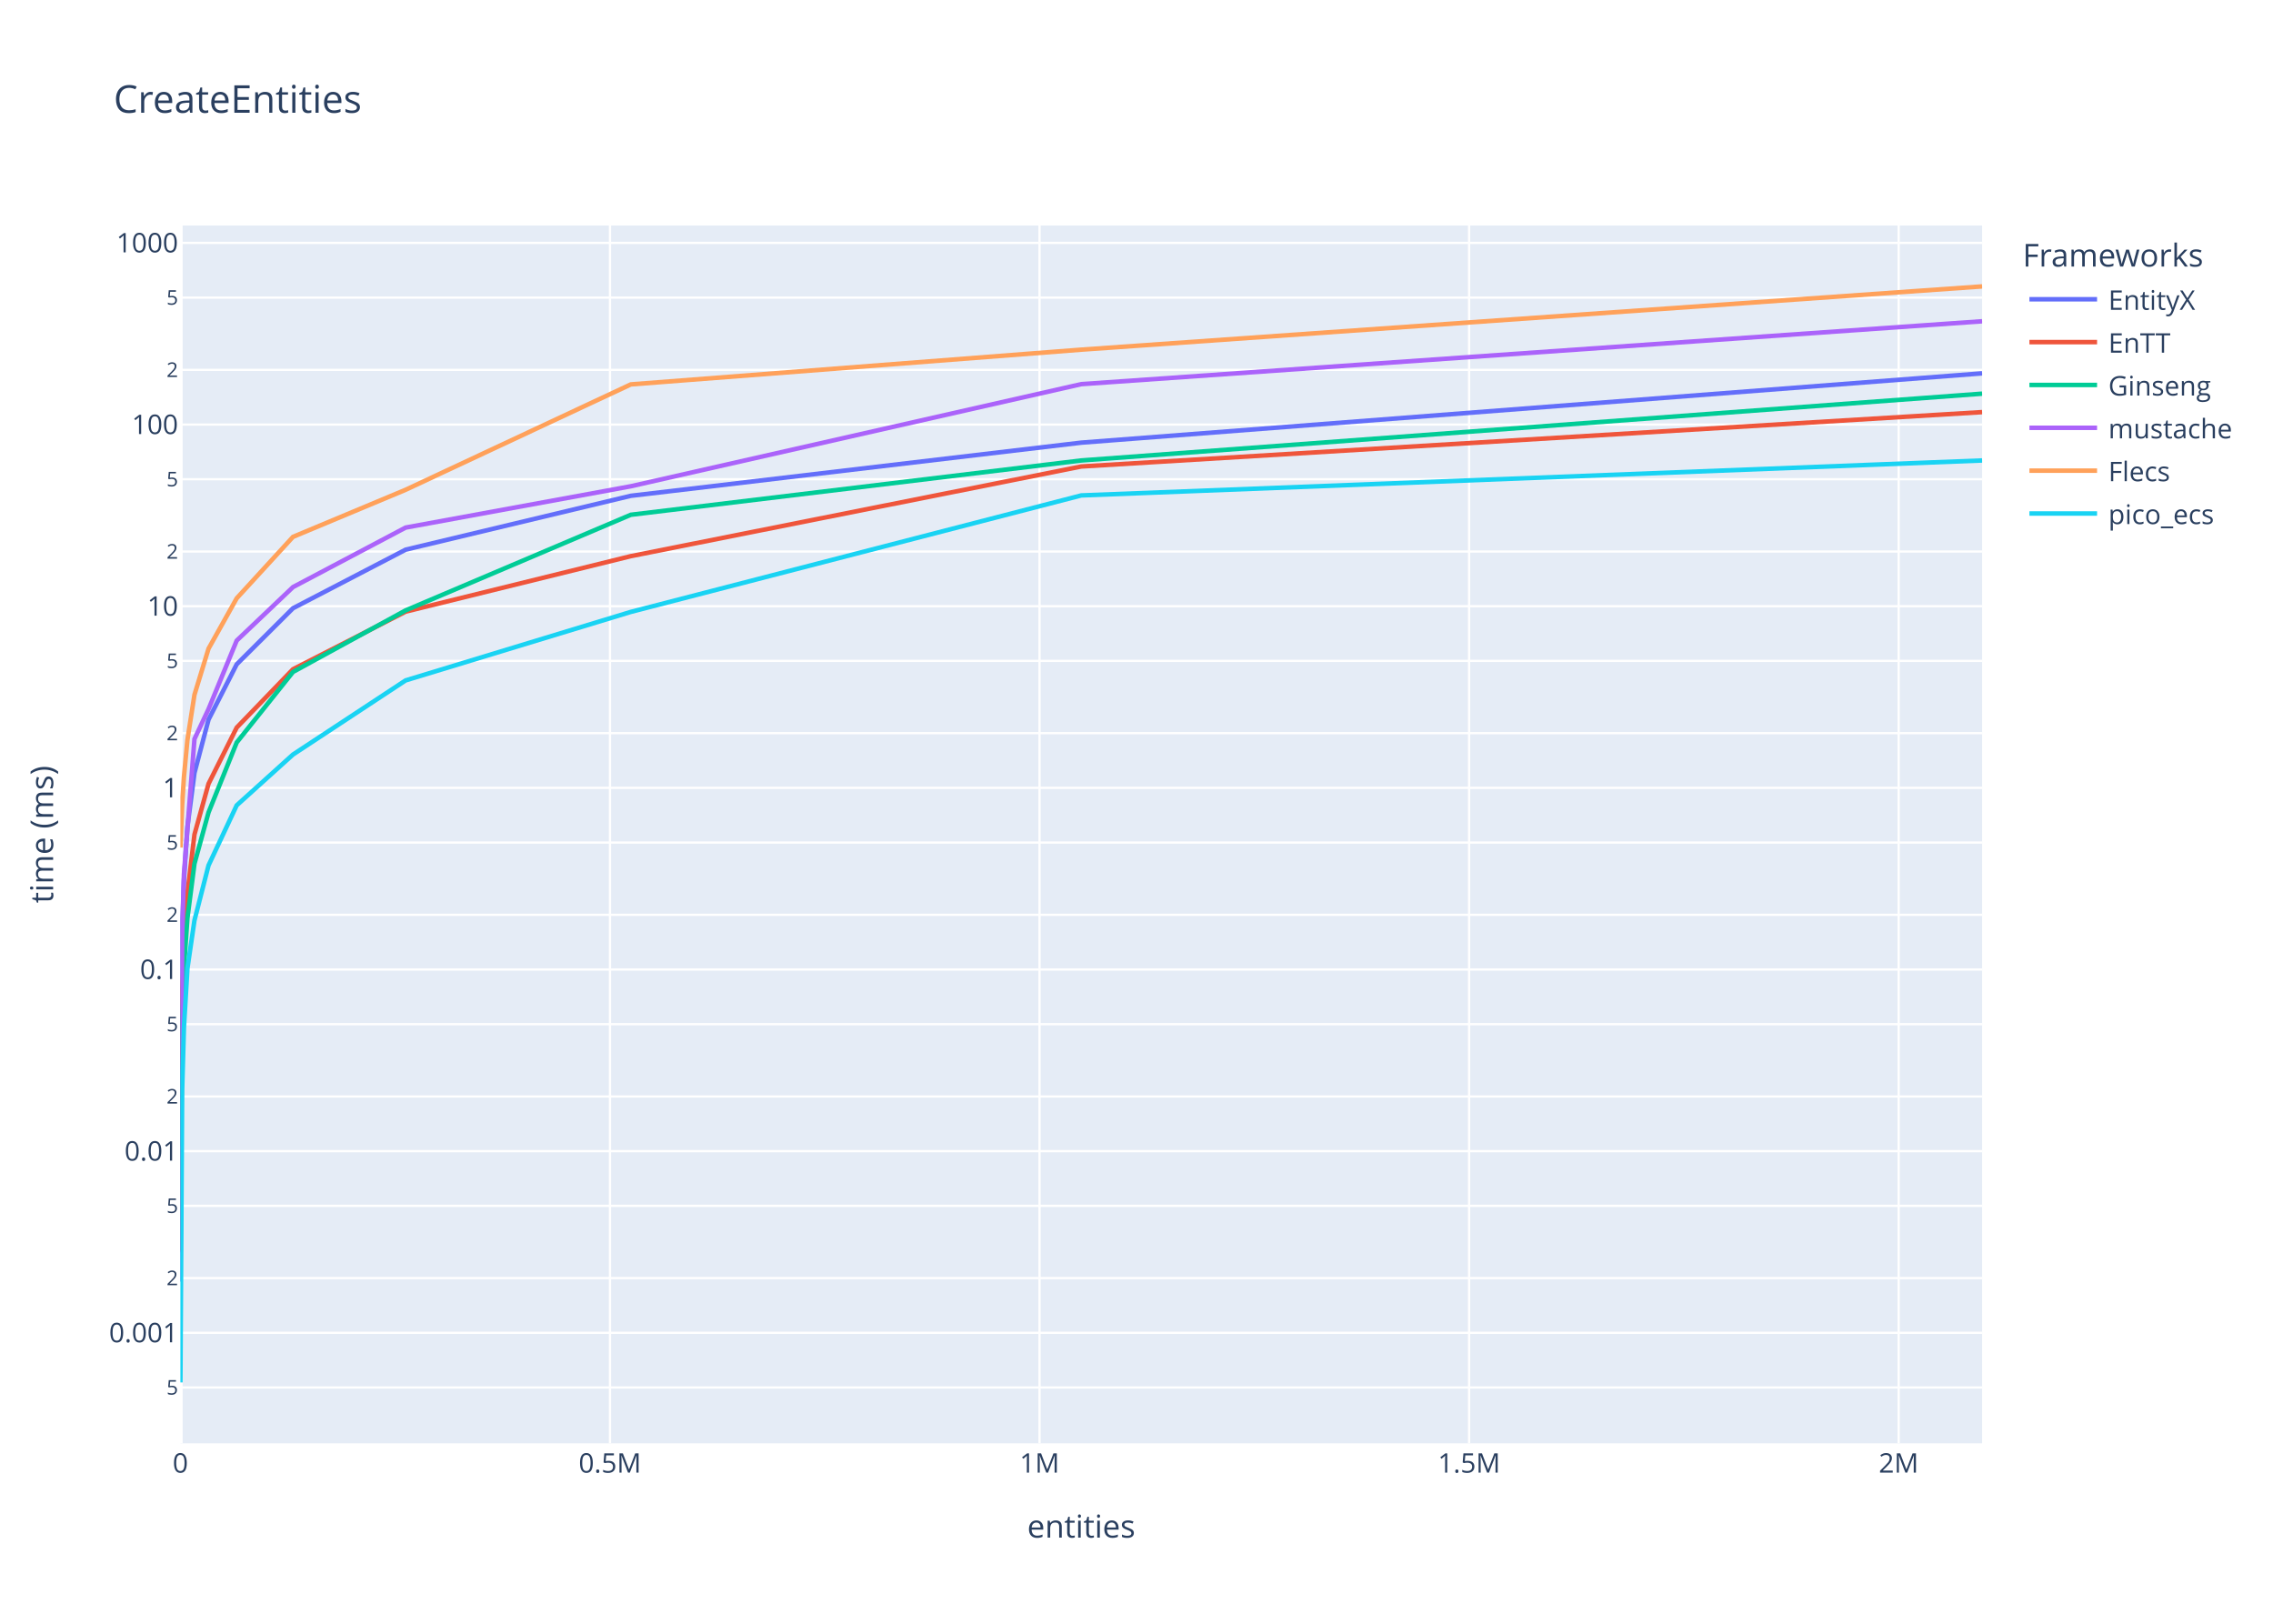
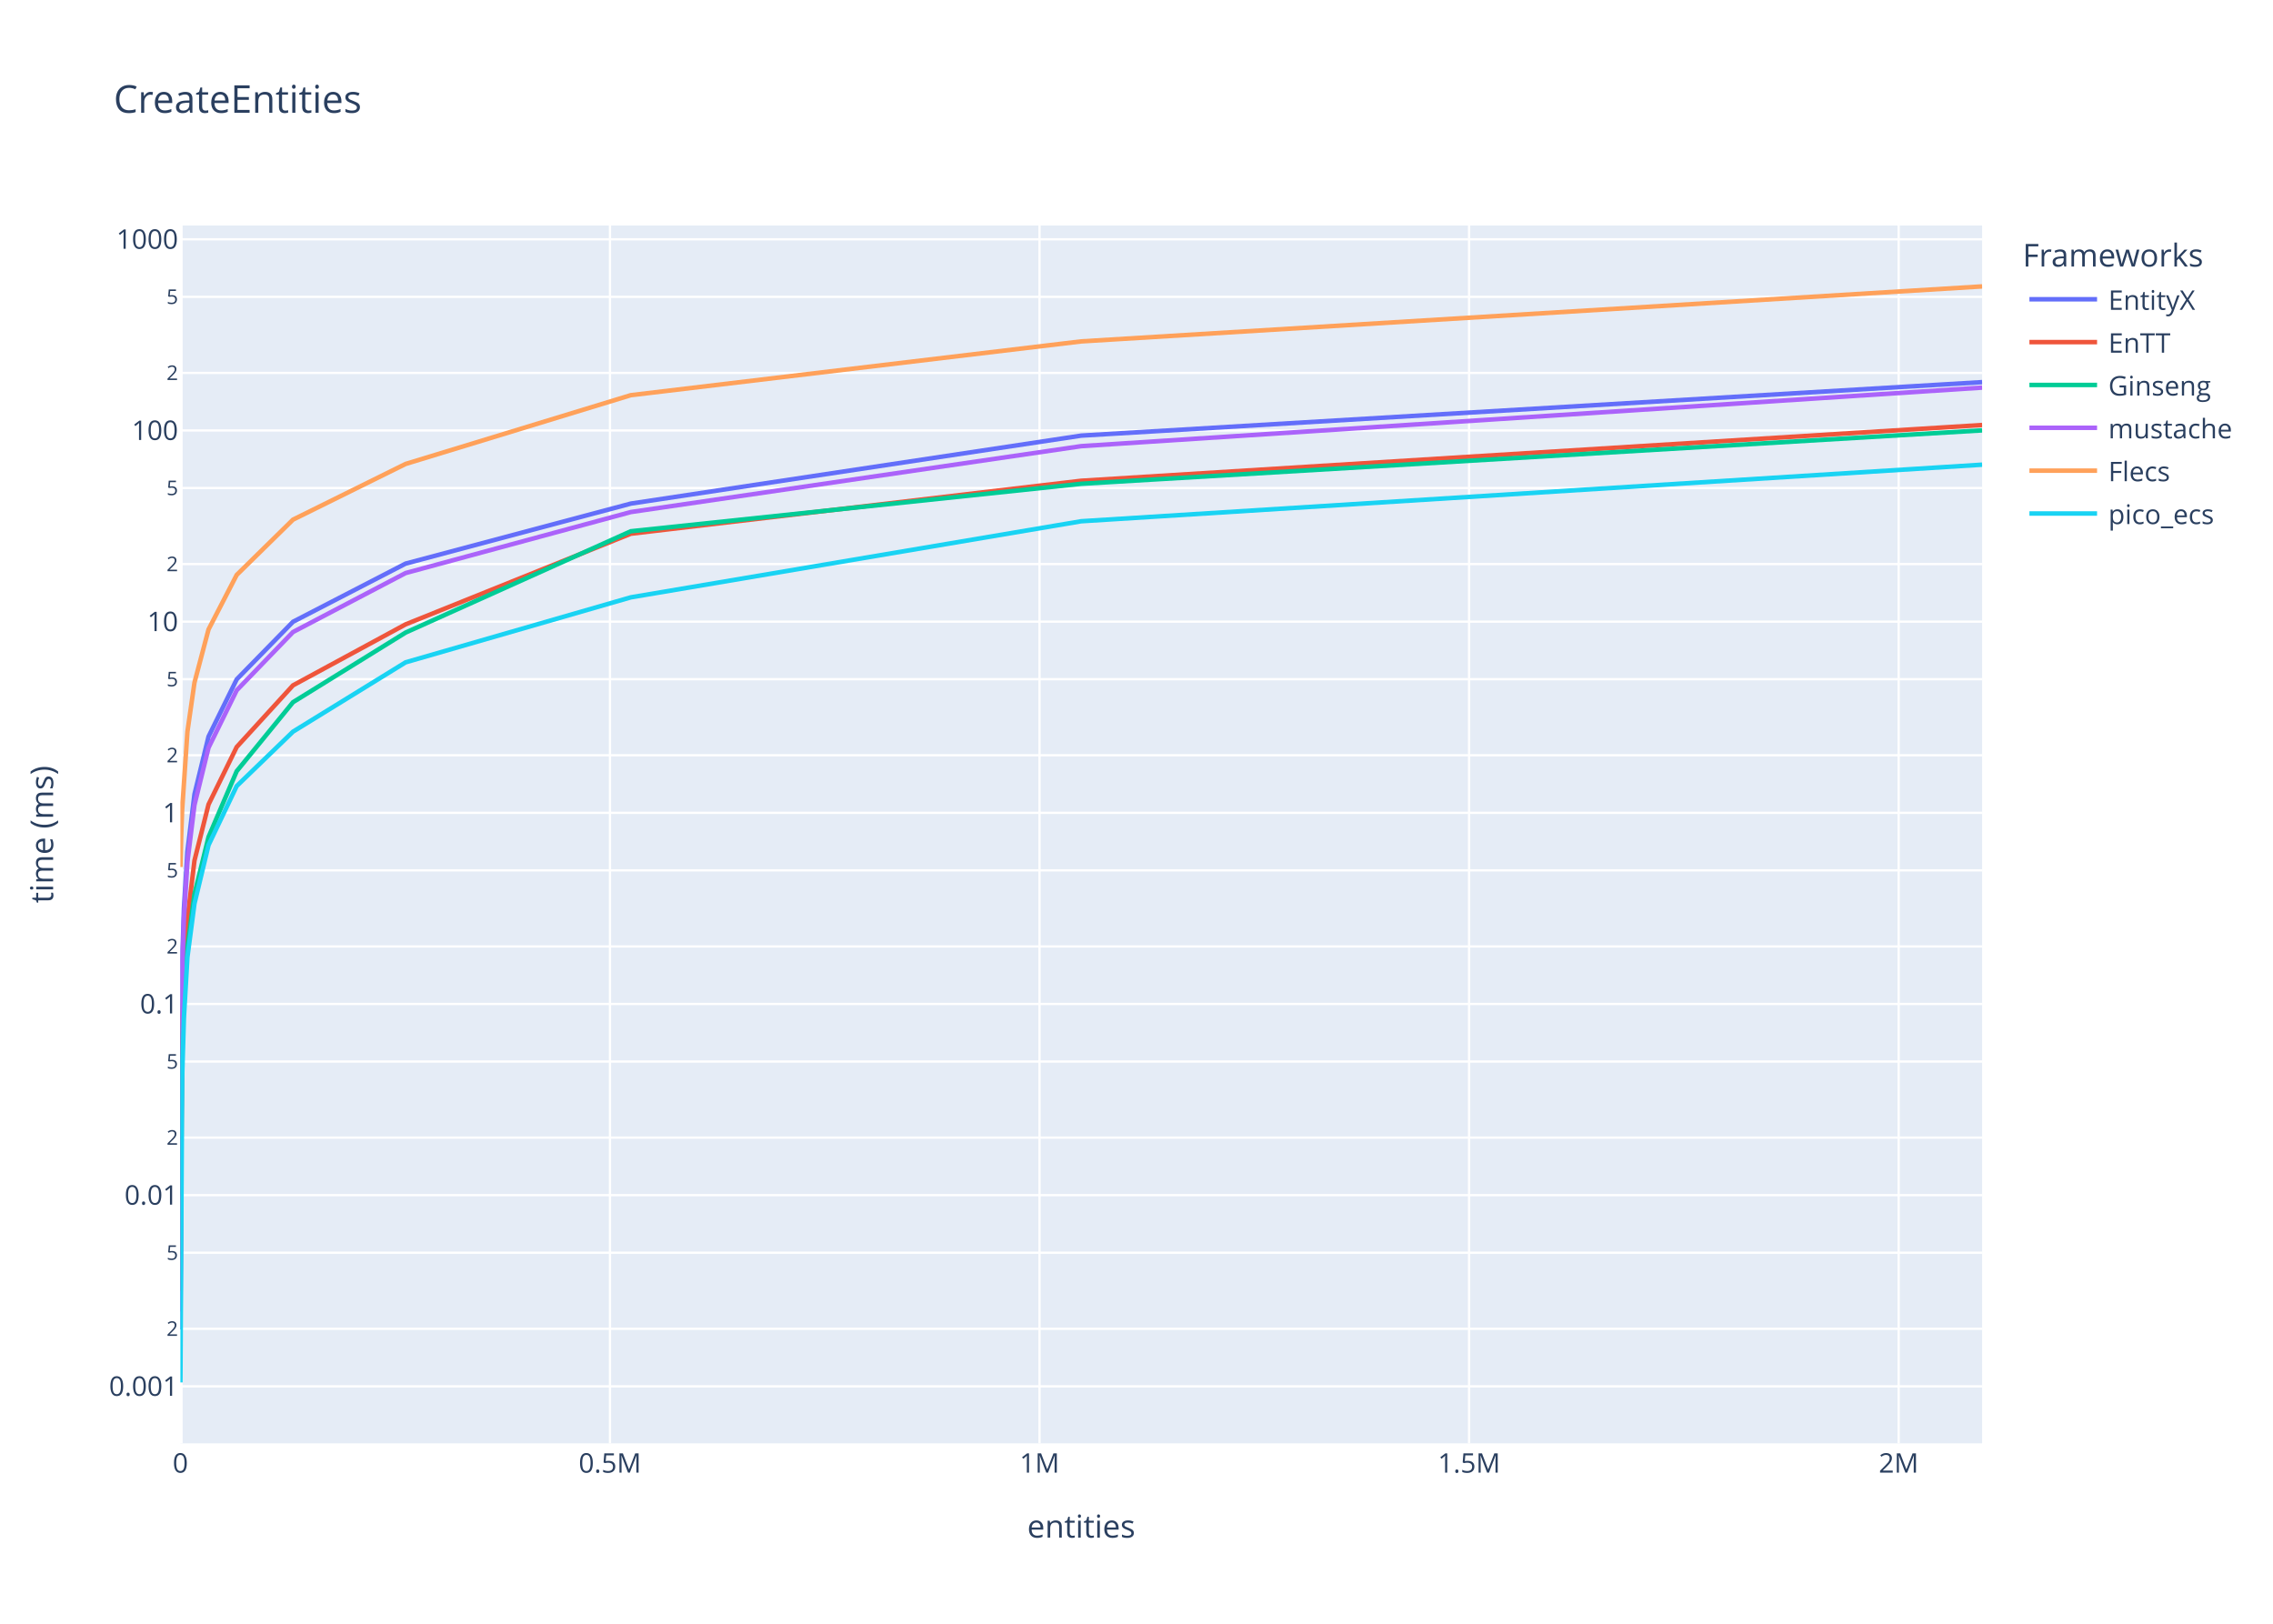
<svg xmlns="http://www.w3.org/2000/svg" class="main-svg" width="1008" height="720" style="" viewBox="0 0 1008 720">
  <rect x="0" y="0" width="1008" height="720" style="fill: rgb(255, 255, 255); fill-opacity: 1;" />
-   <defs id="defs-23995d">
+   <defs id="defs-45d34d">
    <g class="clips">
-       <clipPath id="clip23995dxyplot" class="plotclip">
+       <clipPath id="clip45d34dxyplot" class="plotclip">
        <rect width="799" height="540" />
      </clipPath>
-       <clipPath class="axesclip" id="clip23995dx">
+       <clipPath class="axesclip" id="clip45d34dx">
        <rect x="80" y="0" width="799" height="720" />
      </clipPath>
-       <clipPath class="axesclip" id="clip23995dy">
+       <clipPath class="axesclip" id="clip45d34dy">
        <rect x="0" y="100" width="1008" height="540" />
      </clipPath>
-       <clipPath class="axesclip" id="clip23995dxy">
+       <clipPath class="axesclip" id="clip45d34dxy">
        <rect x="80" y="100" width="799" height="540" />
      </clipPath>
    </g>
    <g class="gradients" />
    <g class="patterns" />
  </defs>
  <g class="bglayer">
    <rect class="bg" x="80" y="100" width="799" height="540" style="fill: rgb(229, 236, 246); fill-opacity: 1; stroke-width: 0;" />
  </g>
  <g class="layer-below">
    <g class="imagelayer" />
    <g class="shapelayer" />
  </g>
  <g class="cartesianlayer">
    <g class="subplot xy">
      <g class="layer-subplot">
        <g class="shapelayer" />
        <g class="imagelayer" />
      </g>
      <g class="minor-gridlayer">
        <g class="x" />
        <g class="y" />
      </g>
      <g class="gridlayer">
        <g class="x">
          <path class="xgrid crisp" transform="translate(270.5,0)" d="M0,100v540" style="stroke: rgb(255, 255, 255); stroke-opacity: 1; stroke-width: 1px;" />
          <path class="xgrid crisp" transform="translate(460.99,0)" d="M0,100v540" style="stroke: rgb(255, 255, 255); stroke-opacity: 1; stroke-width: 1px;" />
          <path class="xgrid crisp" transform="translate(651.49,0)" d="M0,100v540" style="stroke: rgb(255, 255, 255); stroke-opacity: 1; stroke-width: 1px;" />
          <path class="xgrid crisp" transform="translate(841.99,0)" d="M0,100v540" style="stroke: rgb(255, 255, 255); stroke-opacity: 1; stroke-width: 1px;" />
        </g>
        <g class="y">
-           <path class="ygrid crisp" transform="translate(0,615.24)" d="M80,0h799" style="stroke: rgb(255, 255, 255); stroke-opacity: 1; stroke-width: 1px;" />
-           <path class="ygrid crisp" transform="translate(0,590.99)" d="M80,0h799" style="stroke: rgb(255, 255, 255); stroke-opacity: 1; stroke-width: 1px;" />
-           <path class="ygrid crisp" transform="translate(0,566.74)" d="M80,0h799" style="stroke: rgb(255, 255, 255); stroke-opacity: 1; stroke-width: 1px;" />
-           <path class="ygrid crisp" transform="translate(0,534.69)" d="M80,0h799" style="stroke: rgb(255, 255, 255); stroke-opacity: 1; stroke-width: 1px;" />
-           <path class="ygrid crisp" transform="translate(0,510.44)" d="M80,0h799" style="stroke: rgb(255, 255, 255); stroke-opacity: 1; stroke-width: 1px;" />
-           <path class="ygrid crisp" transform="translate(0,486.2)" d="M80,0h799" style="stroke: rgb(255, 255, 255); stroke-opacity: 1; stroke-width: 1px;" />
-           <path class="ygrid crisp" transform="translate(0,454.14)" d="M80,0h799" style="stroke: rgb(255, 255, 255); stroke-opacity: 1; stroke-width: 1px;" />
-           <path class="ygrid crisp" transform="translate(0,429.9)" d="M80,0h799" style="stroke: rgb(255, 255, 255); stroke-opacity: 1; stroke-width: 1px;" />
-           <path class="ygrid crisp" transform="translate(0,405.65)" d="M80,0h799" style="stroke: rgb(255, 255, 255); stroke-opacity: 1; stroke-width: 1px;" />
-           <path class="ygrid crisp" transform="translate(0,373.6)" d="M80,0h799" style="stroke: rgb(255, 255, 255); stroke-opacity: 1; stroke-width: 1px;" />
-           <path class="ygrid crisp" transform="translate(0,349.35)" d="M80,0h799" style="stroke: rgb(255, 255, 255); stroke-opacity: 1; stroke-width: 1px;" />
-           <path class="ygrid crisp" transform="translate(0,325.1)" d="M80,0h799" style="stroke: rgb(255, 255, 255); stroke-opacity: 1; stroke-width: 1px;" />
-           <path class="ygrid crisp" transform="translate(0,293.05)" d="M80,0h799" style="stroke: rgb(255, 255, 255); stroke-opacity: 1; stroke-width: 1px;" />
-           <path class="ygrid crisp" transform="translate(0,268.8)" d="M80,0h799" style="stroke: rgb(255, 255, 255); stroke-opacity: 1; stroke-width: 1px;" />
-           <path class="ygrid crisp" transform="translate(0,244.56)" d="M80,0h799" style="stroke: rgb(255, 255, 255); stroke-opacity: 1; stroke-width: 1px;" />
-           <path class="ygrid crisp" transform="translate(0,212.5)" d="M80,0h799" style="stroke: rgb(255, 255, 255); stroke-opacity: 1; stroke-width: 1px;" />
-           <path class="ygrid crisp" transform="translate(0,188.26)" d="M80,0h799" style="stroke: rgb(255, 255, 255); stroke-opacity: 1; stroke-width: 1px;" />
-           <path class="ygrid crisp" transform="translate(0,164.01)" d="M80,0h799" style="stroke: rgb(255, 255, 255); stroke-opacity: 1; stroke-width: 1px;" />
-           <path class="ygrid crisp" transform="translate(0,131.96)" d="M80,0h799" style="stroke: rgb(255, 255, 255); stroke-opacity: 1; stroke-width: 1px;" />
-           <path class="ygrid crisp" transform="translate(0,107.71)" d="M80,0h799" style="stroke: rgb(255, 255, 255); stroke-opacity: 1; stroke-width: 1px;" />
+           <path class="ygrid crisp" transform="translate(0,614.73)" d="M80,0h799" style="stroke: rgb(255, 255, 255); stroke-opacity: 1; stroke-width: 1px;" />
+           <path class="ygrid crisp" transform="translate(0,589.21)" d="M80,0h799" style="stroke: rgb(255, 255, 255); stroke-opacity: 1; stroke-width: 1px;" />
+           <path class="ygrid crisp" transform="translate(0,555.48)" d="M80,0h799" style="stroke: rgb(255, 255, 255); stroke-opacity: 1; stroke-width: 1px;" />
+           <path class="ygrid crisp" transform="translate(0,529.96)" d="M80,0h799" style="stroke: rgb(255, 255, 255); stroke-opacity: 1; stroke-width: 1px;" />
+           <path class="ygrid crisp" transform="translate(0,504.44)" d="M80,0h799" style="stroke: rgb(255, 255, 255); stroke-opacity: 1; stroke-width: 1px;" />
+           <path class="ygrid crisp" transform="translate(0,470.71)" d="M80,0h799" style="stroke: rgb(255, 255, 255); stroke-opacity: 1; stroke-width: 1px;" />
+           <path class="ygrid crisp" transform="translate(0,445.19)" d="M80,0h799" style="stroke: rgb(255, 255, 255); stroke-opacity: 1; stroke-width: 1px;" />
+           <path class="ygrid crisp" transform="translate(0,419.67)" d="M80,0h799" style="stroke: rgb(255, 255, 255); stroke-opacity: 1; stroke-width: 1px;" />
+           <path class="ygrid crisp" transform="translate(0,385.94)" d="M80,0h799" style="stroke: rgb(255, 255, 255); stroke-opacity: 1; stroke-width: 1px;" />
+           <path class="ygrid crisp" transform="translate(0,360.42)" d="M80,0h799" style="stroke: rgb(255, 255, 255); stroke-opacity: 1; stroke-width: 1px;" />
+           <path class="ygrid crisp" transform="translate(0,334.9)" d="M80,0h799" style="stroke: rgb(255, 255, 255); stroke-opacity: 1; stroke-width: 1px;" />
+           <path class="ygrid crisp" transform="translate(0,301.17)" d="M80,0h799" style="stroke: rgb(255, 255, 255); stroke-opacity: 1; stroke-width: 1px;" />
+           <path class="ygrid crisp" transform="translate(0,275.65)" d="M80,0h799" style="stroke: rgb(255, 255, 255); stroke-opacity: 1; stroke-width: 1px;" />
+           <path class="ygrid crisp" transform="translate(0,250.13)" d="M80,0h799" style="stroke: rgb(255, 255, 255); stroke-opacity: 1; stroke-width: 1px;" />
+           <path class="ygrid crisp" transform="translate(0,216.4)" d="M80,0h799" style="stroke: rgb(255, 255, 255); stroke-opacity: 1; stroke-width: 1px;" />
+           <path class="ygrid crisp" transform="translate(0,190.88)" d="M80,0h799" style="stroke: rgb(255, 255, 255); stroke-opacity: 1; stroke-width: 1px;" />
+           <path class="ygrid crisp" transform="translate(0,165.36)" d="M80,0h799" style="stroke: rgb(255, 255, 255); stroke-opacity: 1; stroke-width: 1px;" />
+           <path class="ygrid crisp" transform="translate(0,131.63)" d="M80,0h799" style="stroke: rgb(255, 255, 255); stroke-opacity: 1; stroke-width: 1px;" />
+           <path class="ygrid crisp" transform="translate(0,106.11)" d="M80,0h799" style="stroke: rgb(255, 255, 255); stroke-opacity: 1; stroke-width: 1px;" />
        </g>
      </g>
      <g class="zerolinelayer">
        <path class="xzl zl crisp" transform="translate(80,0)" d="M0,100v540" style="stroke: rgb(255, 255, 255); stroke-opacity: 1; stroke-width: 2px;" />
      </g>
      <path class="xlines-below" />
      <path class="ylines-below" />
      <g class="overlines-below" />
      <g class="xaxislayer-below" />
      <g class="yaxislayer-below" />
      <g class="overaxes-below" />
-       <g class="plot" transform="translate(80,100)" clip-path="url(#clip23995dxyplot)">
+       <g class="plot" transform="translate(80,100)" clip-path="url(#clip45d34dxyplot)">
        <g class="scatterlayer mlayer">
-           <g class="trace scatter tracee238a3" style="stroke-miterlimit: 2; opacity: 1;">
-             <g class="fills" />
-             <g class="errorbars" />
-             <g class="lines">
-               <path class="js-line" d="M0,468.3L0.78,314.38L1.56,290.37L3.12,266.56L6.24,242.74L12.48,219.09L24.97,194.57L49.94,169.7L99.88,143.74L199.75,119.85L399.5,96.28L799,65.55" style="vector-effect: non-scaling-stroke; fill: none; stroke: rgb(99, 110, 250); stroke-opacity: 1; stroke-width: 2px; opacity: 1;" />
-             </g>
-             <g class="points" />
-             <g class="text" />
-           </g>
-           <g class="trace scatter tracee980ab" style="stroke-miterlimit: 2; opacity: 1;">
-             <g class="fills" />
-             <g class="errorbars" />
-             <g class="lines">
-               <path class="js-line" d="M0,454.56L0.78,344.07L1.56,321.64L3.12,296.01L6.24,270.02L12.48,247.53L24.97,222.62L49.94,196.75L99.88,171.22L199.75,146.61L399.5,106.85L799,82.74" style="vector-effect: non-scaling-stroke; fill: none; stroke: rgb(239, 85, 59); stroke-opacity: 1; stroke-width: 2px; opacity: 1;" />
-             </g>
-             <g class="points" />
-             <g class="text" />
-           </g>
-           <g class="trace scatter trace69a73d" style="stroke-miterlimit: 2; opacity: 1;">
-             <g class="fills" />
-             <g class="errorbars" />
-             <g class="lines">
-               <path class="js-line" d="M0,408.26L0.1,391.61L0.2,381.41L1.56,329.4L3.12,307.03L6.24,282.96L12.48,260.24L24.97,229.23L49.94,197.95L99.88,170.66L199.75,128.26L399.5,104.18L799,74.56" style="vector-effect: non-scaling-stroke; fill: none; stroke: rgb(0, 204, 150); stroke-opacity: 1; stroke-width: 2px; opacity: 1;" />
-             </g>
-             <g class="points" />
-             <g class="text" />
-           </g>
-           <g class="trace scatter tracede52b8" style="stroke-miterlimit: 2; opacity: 1;">
-             <g class="fills" />
-             <g class="errorbars" />
-             <g class="lines">
-               <path class="js-line" d="M0,455.31L0.78,314.36L1.56,287.71L6.24,227.69L12.48,214.41L24.97,184.05L49.94,160.32L99.88,133.94L199.75,115.62L399.5,70.34L799,42.46" style="vector-effect: non-scaling-stroke; fill: none; stroke: rgb(171, 99, 250); stroke-opacity: 1; stroke-width: 2px; opacity: 1;" />
-             </g>
-             <g class="points" />
-             <g class="text" />
-           </g>
-           <g class="trace scatter trace57279c" style="stroke-miterlimit: 2; opacity: 1;">
-             <g class="fills" />
-             <g class="errorbars" />
-             <g class="lines">
-               <path class="js-line" d="M0,275.41L0.01,275.81L0.78,256.95L1.56,244.63L3.12,228.02L6.24,208.06L12.48,187.62L24.97,165.29L49.94,138.05L99.88,117.18L199.75,70.45L399.5,55.05L799,27" style="vector-effect: non-scaling-stroke; fill: none; stroke: rgb(255, 161, 90); stroke-opacity: 1; stroke-width: 2px; opacity: 1;" />
-             </g>
-             <g class="points" />
-             <g class="text" />
-           </g>
-           <g class="trace scatter trace304949" style="stroke-miterlimit: 2; opacity: 1;">
-             <g class="fills" />
-             <g class="errorbars" />
-             <g class="lines">
-               <path class="js-line" d="M0,513L0.78,383.3L1.56,355.75L3.12,329.38L6.24,308.08L12.48,283.73L24.97,257.1L49.94,234.57L99.88,201.7L199.75,171.33L399.5,119.68L799,104.18" style="vector-effect: non-scaling-stroke; fill: none; stroke: rgb(25, 211, 243); stroke-opacity: 1; stroke-width: 2px; opacity: 1;" />
+           <g class="trace scatter tracec80c89" style="stroke-miterlimit: 2; opacity: 1;">
+             <g class="fills" />
+             <g class="errorbars" />
+             <g class="lines">
+               <path class="js-line" d="M0,489.47L0.78,327.88L1.56,302.8L3.12,277.58L6.24,252.19L12.48,226.61L24.97,201.24L49.94,175.71L99.88,149.91L199.75,123.3L399.5,93.16L799,69.45" style="vector-effect: non-scaling-stroke; fill: none; stroke: rgb(99, 110, 250); stroke-opacity: 1; stroke-width: 2px; opacity: 1;" />
+             </g>
+             <g class="points" />
+             <g class="text" />
+           </g>
+           <g class="trace scatter tracee8ab28" style="stroke-miterlimit: 2; opacity: 1;">
+             <g class="fills" />
+             <g class="errorbars" />
+             <g class="lines">
+               <path class="js-line" d="M0,472.39L0.78,357.68L1.56,333.05L3.12,307.54L6.24,281.58L12.48,256.71L24.97,231.23L49.94,203.9L99.88,176.85L199.75,136.66L399.5,113.18L799,88.46" style="vector-effect: non-scaling-stroke; fill: none; stroke: rgb(239, 85, 59); stroke-opacity: 1; stroke-width: 2px; opacity: 1;" />
+             </g>
+             <g class="points" />
+             <g class="text" />
+           </g>
+           <g class="trace scatter traced8dfd3" style="stroke-miterlimit: 2; opacity: 1;">
+             <g class="fills" />
+             <g class="errorbars" />
+             <g class="lines">
+               <path class="js-line" d="M0,429.55L0.78,365.41L1.56,343.62L3.12,320.17L6.24,296.46L12.48,271.14L24.97,241.97L49.94,211.37L99.88,180.49L199.75,135.57L399.5,114.52L799,90.83" style="vector-effect: non-scaling-stroke; fill: none; stroke: rgb(0, 204, 150); stroke-opacity: 1; stroke-width: 2px; opacity: 1;" />
+             </g>
+             <g class="points" />
+             <g class="text" />
+           </g>
+           <g class="trace scatter traced89bb2" style="stroke-miterlimit: 2; opacity: 1;">
+             <g class="fills" />
+             <g class="errorbars" />
+             <g class="lines">
+               <path class="js-line" d="M0,481.51L0.78,332.46L1.56,307.2L3.12,282.16L6.24,256.93L12.48,231.53L24.97,206.09L49.94,180.25L99.88,154.1L199.75,127.05L399.5,97.83L799,71.87" style="vector-effect: non-scaling-stroke; fill: none; stroke: rgb(171, 99, 250); stroke-opacity: 1; stroke-width: 2px; opacity: 1;" />
+             </g>
+             <g class="points" />
+             <g class="text" />
+           </g>
+           <g class="trace scatter trace042333" style="stroke-miterlimit: 2; opacity: 1;">
+             <g class="fills" />
+             <g class="errorbars" />
+             <g class="lines">
+               <path class="js-line" d="M0,284.45L0.39,269.53L0.78,259.08L3.12,224.41L6.24,202.67L12.48,179.1L24.97,154.93L49.94,130.42L99.88,105.72L199.75,75.23L399.5,51.38L799,27" style="vector-effect: non-scaling-stroke; fill: none; stroke: rgb(255, 161, 90); stroke-opacity: 1; stroke-width: 2px; opacity: 1;" />
+             </g>
+             <g class="points" />
+             <g class="text" />
+           </g>
+           <g class="trace scatter trace95458b" style="stroke-miterlimit: 2; opacity: 1;">
+             <g class="fills" />
+             <g class="errorbars" />
+             <g class="lines">
+               <path class="js-line" d="M0,513L0.78,377.85L1.56,351.27L3.12,324.36L6.24,300.68L12.48,274.73L24.97,248.55L49.94,224.43L99.88,193.69L199.75,164.87L399.5,131.13L799,106.05" style="vector-effect: non-scaling-stroke; fill: none; stroke: rgb(25, 211, 243); stroke-opacity: 1; stroke-width: 2px; opacity: 1;" />
            </g>
            <g class="points" />
            <g class="text" />
          </g>
        </g>
      </g>
      <g class="overplot" />
      <path class="xlines-above crisp" d="M0,0" style="fill: none;" />
      <path class="ylines-above crisp" d="M0,0" style="fill: none;" />
      <g class="overlines-above" />
      <g class="xaxislayer-above">
        <g class="xtick">
          <text text-anchor="middle" x="0" y="653" transform="translate(80,0)" style="font-family: 'Open Sans', verdana, arial, sans-serif; font-size: 12px; fill: rgb(42, 63, 95); fill-opacity: 1; white-space: pre; opacity: 1;">0</text>
        </g>
        <g class="xtick">
          <text text-anchor="middle" x="0" y="653" style="font-family: 'Open Sans', verdana, arial, sans-serif; font-size: 12px; fill: rgb(42, 63, 95); fill-opacity: 1; white-space: pre; opacity: 1;" transform="translate(270.5,0)">0.5M</text>
        </g>
        <g class="xtick">
          <text text-anchor="middle" x="0" y="653" style="font-family: 'Open Sans', verdana, arial, sans-serif; font-size: 12px; fill: rgb(42, 63, 95); fill-opacity: 1; white-space: pre; opacity: 1;" transform="translate(460.99,0)">1M</text>
        </g>
        <g class="xtick">
          <text text-anchor="middle" x="0" y="653" style="font-family: 'Open Sans', verdana, arial, sans-serif; font-size: 12px; fill: rgb(42, 63, 95); fill-opacity: 1; white-space: pre; opacity: 1;" transform="translate(651.49,0)">1.5M</text>
        </g>
        <g class="xtick">
          <text text-anchor="middle" x="0" y="653" style="font-family: 'Open Sans', verdana, arial, sans-serif; font-size: 12px; fill: rgb(42, 63, 95); fill-opacity: 1; white-space: pre; opacity: 1;" transform="translate(841.99,0)">2M</text>
        </g>
      </g>
      <g class="yaxislayer-above">
        <g class="ytick">
-           <text text-anchor="end" x="79" y="3.15" transform="translate(0,615.24)" style="font-family: 'Open Sans', verdana, arial, sans-serif; font-size: 9px; fill: rgb(42, 63, 95); fill-opacity: 1; white-space: pre; opacity: 1;">5</text>
-         </g>
-         <g class="ytick">
-           <text text-anchor="end" x="79" y="4.2" style="font-family: 'Open Sans', verdana, arial, sans-serif; font-size: 12px; fill: rgb(42, 63, 95); fill-opacity: 1; white-space: pre; opacity: 1;" transform="translate(0,590.99)">0.001</text>
-         </g>
-         <g class="ytick">
-           <text text-anchor="end" x="79" y="3.15" style="font-family: 'Open Sans', verdana, arial, sans-serif; font-size: 9px; fill: rgb(42, 63, 95); fill-opacity: 1; white-space: pre; opacity: 1;" transform="translate(0,566.74)">2</text>
-         </g>
-         <g class="ytick">
-           <text text-anchor="end" x="79" y="3.15" style="font-family: 'Open Sans', verdana, arial, sans-serif; font-size: 9px; fill: rgb(42, 63, 95); fill-opacity: 1; white-space: pre; opacity: 1;" transform="translate(0,534.69)">5</text>
-         </g>
-         <g class="ytick">
-           <text text-anchor="end" x="79" y="4.2" style="font-family: 'Open Sans', verdana, arial, sans-serif; font-size: 12px; fill: rgb(42, 63, 95); fill-opacity: 1; white-space: pre; opacity: 1;" transform="translate(0,510.44)">0.01</text>
-         </g>
-         <g class="ytick">
-           <text text-anchor="end" x="79" y="3.15" style="font-family: 'Open Sans', verdana, arial, sans-serif; font-size: 9px; fill: rgb(42, 63, 95); fill-opacity: 1; white-space: pre; opacity: 1;" transform="translate(0,486.2)">2</text>
-         </g>
-         <g class="ytick">
-           <text text-anchor="end" x="79" y="3.15" style="font-family: 'Open Sans', verdana, arial, sans-serif; font-size: 9px; fill: rgb(42, 63, 95); fill-opacity: 1; white-space: pre; opacity: 1;" transform="translate(0,454.14)">5</text>
-         </g>
-         <g class="ytick">
-           <text text-anchor="end" x="79" y="4.2" style="font-family: 'Open Sans', verdana, arial, sans-serif; font-size: 12px; fill: rgb(42, 63, 95); fill-opacity: 1; white-space: pre; opacity: 1;" transform="translate(0,429.9)">0.1</text>
-         </g>
-         <g class="ytick">
-           <text text-anchor="end" x="79" y="3.15" style="font-family: 'Open Sans', verdana, arial, sans-serif; font-size: 9px; fill: rgb(42, 63, 95); fill-opacity: 1; white-space: pre; opacity: 1;" transform="translate(0,405.65)">2</text>
-         </g>
-         <g class="ytick">
-           <text text-anchor="end" x="79" y="3.15" style="font-family: 'Open Sans', verdana, arial, sans-serif; font-size: 9px; fill: rgb(42, 63, 95); fill-opacity: 1; white-space: pre; opacity: 1;" transform="translate(0,373.6)">5</text>
-         </g>
-         <g class="ytick">
-           <text text-anchor="end" x="79" y="4.2" style="font-family: 'Open Sans', verdana, arial, sans-serif; font-size: 12px; fill: rgb(42, 63, 95); fill-opacity: 1; white-space: pre; opacity: 1;" transform="translate(0,349.35)">1</text>
-         </g>
-         <g class="ytick">
-           <text text-anchor="end" x="79" y="3.15" style="font-family: 'Open Sans', verdana, arial, sans-serif; font-size: 9px; fill: rgb(42, 63, 95); fill-opacity: 1; white-space: pre; opacity: 1;" transform="translate(0,325.1)">2</text>
-         </g>
-         <g class="ytick">
-           <text text-anchor="end" x="79" y="3.15" style="font-family: 'Open Sans', verdana, arial, sans-serif; font-size: 9px; fill: rgb(42, 63, 95); fill-opacity: 1; white-space: pre; opacity: 1;" transform="translate(0,293.05)">5</text>
-         </g>
-         <g class="ytick">
-           <text text-anchor="end" x="79" y="4.2" style="font-family: 'Open Sans', verdana, arial, sans-serif; font-size: 12px; fill: rgb(42, 63, 95); fill-opacity: 1; white-space: pre; opacity: 1;" transform="translate(0,268.8)">10</text>
-         </g>
-         <g class="ytick">
-           <text text-anchor="end" x="79" y="3.15" style="font-family: 'Open Sans', verdana, arial, sans-serif; font-size: 9px; fill: rgb(42, 63, 95); fill-opacity: 1; white-space: pre; opacity: 1;" transform="translate(0,244.56)">2</text>
-         </g>
-         <g class="ytick">
-           <text text-anchor="end" x="79" y="3.15" style="font-family: 'Open Sans', verdana, arial, sans-serif; font-size: 9px; fill: rgb(42, 63, 95); fill-opacity: 1; white-space: pre; opacity: 1;" transform="translate(0,212.5)">5</text>
-         </g>
-         <g class="ytick">
-           <text text-anchor="end" x="79" y="4.2" style="font-family: 'Open Sans', verdana, arial, sans-serif; font-size: 12px; fill: rgb(42, 63, 95); fill-opacity: 1; white-space: pre; opacity: 1;" transform="translate(0,188.26)">100</text>
-         </g>
-         <g class="ytick">
-           <text text-anchor="end" x="79" y="3.15" style="font-family: 'Open Sans', verdana, arial, sans-serif; font-size: 9px; fill: rgb(42, 63, 95); fill-opacity: 1; white-space: pre; opacity: 1;" transform="translate(0,164.01)">2</text>
-         </g>
-         <g class="ytick">
-           <text text-anchor="end" x="79" y="3.15" style="font-family: 'Open Sans', verdana, arial, sans-serif; font-size: 9px; fill: rgb(42, 63, 95); fill-opacity: 1; white-space: pre; opacity: 1;" transform="translate(0,131.96)">5</text>
-         </g>
-         <g class="ytick">
-           <text text-anchor="end" x="79" y="4.2" style="font-family: 'Open Sans', verdana, arial, sans-serif; font-size: 12px; fill: rgb(42, 63, 95); fill-opacity: 1; white-space: pre; opacity: 1;" transform="translate(0,107.71)">1000</text>
+           <text text-anchor="end" x="79" y="4.2" transform="translate(0,614.73)" style="font-family: 'Open Sans', verdana, arial, sans-serif; font-size: 12px; fill: rgb(42, 63, 95); fill-opacity: 1; white-space: pre; opacity: 1;">0.001</text>
+         </g>
+         <g class="ytick">
+           <text text-anchor="end" x="79" y="3.15" style="font-family: 'Open Sans', verdana, arial, sans-serif; font-size: 9px; fill: rgb(42, 63, 95); fill-opacity: 1; white-space: pre; opacity: 1;" transform="translate(0,589.21)">2</text>
+         </g>
+         <g class="ytick">
+           <text text-anchor="end" x="79" y="3.15" style="font-family: 'Open Sans', verdana, arial, sans-serif; font-size: 9px; fill: rgb(42, 63, 95); fill-opacity: 1; white-space: pre; opacity: 1;" transform="translate(0,555.48)">5</text>
+         </g>
+         <g class="ytick">
+           <text text-anchor="end" x="79" y="4.2" style="font-family: 'Open Sans', verdana, arial, sans-serif; font-size: 12px; fill: rgb(42, 63, 95); fill-opacity: 1; white-space: pre; opacity: 1;" transform="translate(0,529.96)">0.01</text>
+         </g>
+         <g class="ytick">
+           <text text-anchor="end" x="79" y="3.15" style="font-family: 'Open Sans', verdana, arial, sans-serif; font-size: 9px; fill: rgb(42, 63, 95); fill-opacity: 1; white-space: pre; opacity: 1;" transform="translate(0,504.44)">2</text>
+         </g>
+         <g class="ytick">
+           <text text-anchor="end" x="79" y="3.15" style="font-family: 'Open Sans', verdana, arial, sans-serif; font-size: 9px; fill: rgb(42, 63, 95); fill-opacity: 1; white-space: pre; opacity: 1;" transform="translate(0,470.71)">5</text>
+         </g>
+         <g class="ytick">
+           <text text-anchor="end" x="79" y="4.2" style="font-family: 'Open Sans', verdana, arial, sans-serif; font-size: 12px; fill: rgb(42, 63, 95); fill-opacity: 1; white-space: pre; opacity: 1;" transform="translate(0,445.19)">0.1</text>
+         </g>
+         <g class="ytick">
+           <text text-anchor="end" x="79" y="3.15" style="font-family: 'Open Sans', verdana, arial, sans-serif; font-size: 9px; fill: rgb(42, 63, 95); fill-opacity: 1; white-space: pre; opacity: 1;" transform="translate(0,419.67)">2</text>
+         </g>
+         <g class="ytick">
+           <text text-anchor="end" x="79" y="3.15" style="font-family: 'Open Sans', verdana, arial, sans-serif; font-size: 9px; fill: rgb(42, 63, 95); fill-opacity: 1; white-space: pre; opacity: 1;" transform="translate(0,385.94)">5</text>
+         </g>
+         <g class="ytick">
+           <text text-anchor="end" x="79" y="4.2" style="font-family: 'Open Sans', verdana, arial, sans-serif; font-size: 12px; fill: rgb(42, 63, 95); fill-opacity: 1; white-space: pre; opacity: 1;" transform="translate(0,360.42)">1</text>
+         </g>
+         <g class="ytick">
+           <text text-anchor="end" x="79" y="3.15" style="font-family: 'Open Sans', verdana, arial, sans-serif; font-size: 9px; fill: rgb(42, 63, 95); fill-opacity: 1; white-space: pre; opacity: 1;" transform="translate(0,334.9)">2</text>
+         </g>
+         <g class="ytick">
+           <text text-anchor="end" x="79" y="3.15" style="font-family: 'Open Sans', verdana, arial, sans-serif; font-size: 9px; fill: rgb(42, 63, 95); fill-opacity: 1; white-space: pre; opacity: 1;" transform="translate(0,301.17)">5</text>
+         </g>
+         <g class="ytick">
+           <text text-anchor="end" x="79" y="4.2" style="font-family: 'Open Sans', verdana, arial, sans-serif; font-size: 12px; fill: rgb(42, 63, 95); fill-opacity: 1; white-space: pre; opacity: 1;" transform="translate(0,275.65)">10</text>
+         </g>
+         <g class="ytick">
+           <text text-anchor="end" x="79" y="3.15" style="font-family: 'Open Sans', verdana, arial, sans-serif; font-size: 9px; fill: rgb(42, 63, 95); fill-opacity: 1; white-space: pre; opacity: 1;" transform="translate(0,250.13)">2</text>
+         </g>
+         <g class="ytick">
+           <text text-anchor="end" x="79" y="3.15" style="font-family: 'Open Sans', verdana, arial, sans-serif; font-size: 9px; fill: rgb(42, 63, 95); fill-opacity: 1; white-space: pre; opacity: 1;" transform="translate(0,216.4)">5</text>
+         </g>
+         <g class="ytick">
+           <text text-anchor="end" x="79" y="4.2" style="font-family: 'Open Sans', verdana, arial, sans-serif; font-size: 12px; fill: rgb(42, 63, 95); fill-opacity: 1; white-space: pre; opacity: 1;" transform="translate(0,190.88)">100</text>
+         </g>
+         <g class="ytick">
+           <text text-anchor="end" x="79" y="3.15" style="font-family: 'Open Sans', verdana, arial, sans-serif; font-size: 9px; fill: rgb(42, 63, 95); fill-opacity: 1; white-space: pre; opacity: 1;" transform="translate(0,165.36)">2</text>
+         </g>
+         <g class="ytick">
+           <text text-anchor="end" x="79" y="3.15" style="font-family: 'Open Sans', verdana, arial, sans-serif; font-size: 9px; fill: rgb(42, 63, 95); fill-opacity: 1; white-space: pre; opacity: 1;" transform="translate(0,131.63)">5</text>
+         </g>
+         <g class="ytick">
+           <text text-anchor="end" x="79" y="4.2" style="font-family: 'Open Sans', verdana, arial, sans-serif; font-size: 12px; fill: rgb(42, 63, 95); fill-opacity: 1; white-space: pre; opacity: 1;" transform="translate(0,106.11)">1000</text>
        </g>
      </g>
      <g class="overaxes-above" />
    </g>
  </g>
  <g class="polarlayer" />
  <g class="smithlayer" />
  <g class="ternarylayer" />
  <g class="geolayer" />
  <g class="funnelarealayer" />
  <g class="pielayer" />
  <g class="iciclelayer" />
  <g class="treemaplayer" />
  <g class="sunburstlayer" />
  <g class="glimages" />
-   <defs id="topdefs-23995d">
+   <defs id="topdefs-45d34d">
    <g class="clips" />
-     <clipPath id="legend23995d">
+     <clipPath id="legend45d34d">
      <rect width="101" height="143" x="0" y="0" />
    </clipPath>
  </defs>
  <g class="layer-above">
    <g class="imagelayer" />
    <g class="shapelayer" />
  </g>
  <g class="infolayer">
    <g class="legend" pointer-events="all" transform="translate(894.98,100)">
      <rect class="bg" shape-rendering="crispEdges" width="101" height="143" x="0" y="0" style="stroke: rgb(68, 68, 68); stroke-opacity: 1; fill: rgb(255, 255, 255); fill-opacity: 1; stroke-width: 0px;" />
-       <g class="scrollbox" transform="" clip-path="url(#legend23995d)">
+       <g class="scrollbox" transform="" clip-path="url(#legend45d34d)">
        <text class="legendtitletext" text-anchor="start" x="2" y="18.2" style="font-family: 'Open Sans', verdana, arial, sans-serif; font-size: 14px; fill: rgb(42, 63, 95); fill-opacity: 1; white-space: pre;">Frameworks</text>
        <g class="groups" transform="">
          <g class="traces" transform="translate(0,32.7)" style="opacity: 1;">
            <text class="legendtext" text-anchor="start" x="40" y="4.68" style="font-family: 'Open Sans', verdana, arial, sans-serif; font-size: 12px; fill: rgb(42, 63, 95); fill-opacity: 1; white-space: pre;">EntityX</text>
            <g class="layers" style="opacity: 1;">
              <g class="legendfill" />
              <g class="legendlines">
                <path class="js-line" d="M5,0h30" style="fill: none; stroke: rgb(99, 110, 250); stroke-opacity: 1; stroke-width: 2px;" />
              </g>
              <g class="legendsymbols">
                <g class="legendpoints" />
              </g>
            </g>
            <rect class="legendtoggle" x="0" y="-9.5" width="95.25" height="19" style="fill: rgb(0, 0, 0); fill-opacity: 0;" />
          </g>
        </g>
        <g class="groups" transform="">
          <g class="traces" transform="translate(0,51.7)" style="opacity: 1;">
            <text class="legendtext" text-anchor="start" x="40" y="4.68" style="font-family: 'Open Sans', verdana, arial, sans-serif; font-size: 12px; fill: rgb(42, 63, 95); fill-opacity: 1; white-space: pre;">EnTT</text>
            <g class="layers" style="opacity: 1;">
              <g class="legendfill" />
              <g class="legendlines">
                <path class="js-line" d="M5,0h30" style="fill: none; stroke: rgb(239, 85, 59); stroke-opacity: 1; stroke-width: 2px;" />
              </g>
              <g class="legendsymbols">
                <g class="legendpoints" />
              </g>
            </g>
            <rect class="legendtoggle" x="0" y="-9.5" width="95.25" height="19" style="fill: rgb(0, 0, 0); fill-opacity: 0;" />
          </g>
        </g>
        <g class="groups" transform="">
          <g class="traces" transform="translate(0,70.7)" style="opacity: 1;">
            <text class="legendtext" text-anchor="start" x="40" y="4.68" style="font-family: 'Open Sans', verdana, arial, sans-serif; font-size: 12px; fill: rgb(42, 63, 95); fill-opacity: 1; white-space: pre;">Ginseng</text>
            <g class="layers" style="opacity: 1;">
              <g class="legendfill" />
              <g class="legendlines">
                <path class="js-line" d="M5,0h30" style="fill: none; stroke: rgb(0, 204, 150); stroke-opacity: 1; stroke-width: 2px;" />
              </g>
              <g class="legendsymbols">
                <g class="legendpoints" />
              </g>
            </g>
            <rect class="legendtoggle" x="0" y="-9.5" width="95.25" height="19" style="fill: rgb(0, 0, 0); fill-opacity: 0;" />
          </g>
        </g>
        <g class="groups" transform="">
          <g class="traces" transform="translate(0,89.7)" style="opacity: 1;">
            <text class="legendtext" text-anchor="start" x="40" y="4.68" style="font-family: 'Open Sans', verdana, arial, sans-serif; font-size: 12px; fill: rgb(42, 63, 95); fill-opacity: 1; white-space: pre;">mustache</text>
            <g class="layers" style="opacity: 1;">
              <g class="legendfill" />
              <g class="legendlines">
                <path class="js-line" d="M5,0h30" style="fill: none; stroke: rgb(171, 99, 250); stroke-opacity: 1; stroke-width: 2px;" />
              </g>
              <g class="legendsymbols">
                <g class="legendpoints" />
              </g>
            </g>
            <rect class="legendtoggle" x="0" y="-9.5" width="95.25" height="19" style="fill: rgb(0, 0, 0); fill-opacity: 0;" />
          </g>
        </g>
        <g class="groups" transform="">
          <g class="traces" transform="translate(0,108.7)" style="opacity: 1;">
            <text class="legendtext" text-anchor="start" x="40" y="4.68" style="font-family: 'Open Sans', verdana, arial, sans-serif; font-size: 12px; fill: rgb(42, 63, 95); fill-opacity: 1; white-space: pre;">Flecs</text>
            <g class="layers" style="opacity: 1;">
              <g class="legendfill" />
              <g class="legendlines">
                <path class="js-line" d="M5,0h30" style="fill: none; stroke: rgb(255, 161, 90); stroke-opacity: 1; stroke-width: 2px;" />
              </g>
              <g class="legendsymbols">
                <g class="legendpoints" />
              </g>
            </g>
            <rect class="legendtoggle" x="0" y="-9.5" width="95.25" height="19" style="fill: rgb(0, 0, 0); fill-opacity: 0;" />
          </g>
        </g>
        <g class="groups" transform="">
          <g class="traces" transform="translate(0,127.7)" style="opacity: 1;">
            <text class="legendtext" text-anchor="start" x="40" y="4.68" style="font-family: 'Open Sans', verdana, arial, sans-serif; font-size: 12px; fill: rgb(42, 63, 95); fill-opacity: 1; white-space: pre;">pico_ecs</text>
            <g class="layers" style="opacity: 1;">
              <g class="legendfill" />
              <g class="legendlines">
                <path class="js-line" d="M5,0h30" style="fill: none; stroke: rgb(25, 211, 243); stroke-opacity: 1; stroke-width: 2px;" />
              </g>
              <g class="legendsymbols">
                <g class="legendpoints" />
              </g>
            </g>
            <rect class="legendtoggle" x="0" y="-9.5" width="95.25" height="19" style="fill: rgb(0, 0, 0); fill-opacity: 0;" />
          </g>
        </g>
      </g>
      <rect class="scrollbar" rx="20" ry="3" width="0" height="0" x="0" y="0" style="fill: rgb(128, 139, 164); fill-opacity: 1;" />
    </g>
    <g class="g-gtitle">
      <text class="gtitle" x="50.4" y="50" text-anchor="start" dy="0em" style="font-family: 'Open Sans', verdana, arial, sans-serif; font-size: 17px; fill: rgb(42, 63, 95); opacity: 1; font-weight: normal; white-space: pre;">CreateEntities</text>
    </g>
    <g class="g-xtitle">
      <text class="xtitle" x="479.5" y="681.8" text-anchor="middle" style="font-family: 'Open Sans', verdana, arial, sans-serif; font-size: 14px; fill: rgb(42, 63, 95); opacity: 1; font-weight: normal; white-space: pre;">entities</text>
    </g>
    <g class="g-ytitle">
      <text class="ytitle" transform="rotate(-90,23.55938,370)" x="23.559" y="370" text-anchor="middle" style="font-family: 'Open Sans', verdana, arial, sans-serif; font-size: 14px; fill: rgb(42, 63, 95); opacity: 1; font-weight: normal; white-space: pre;">time (ms)</text>
    </g>
  </g>
</svg>
